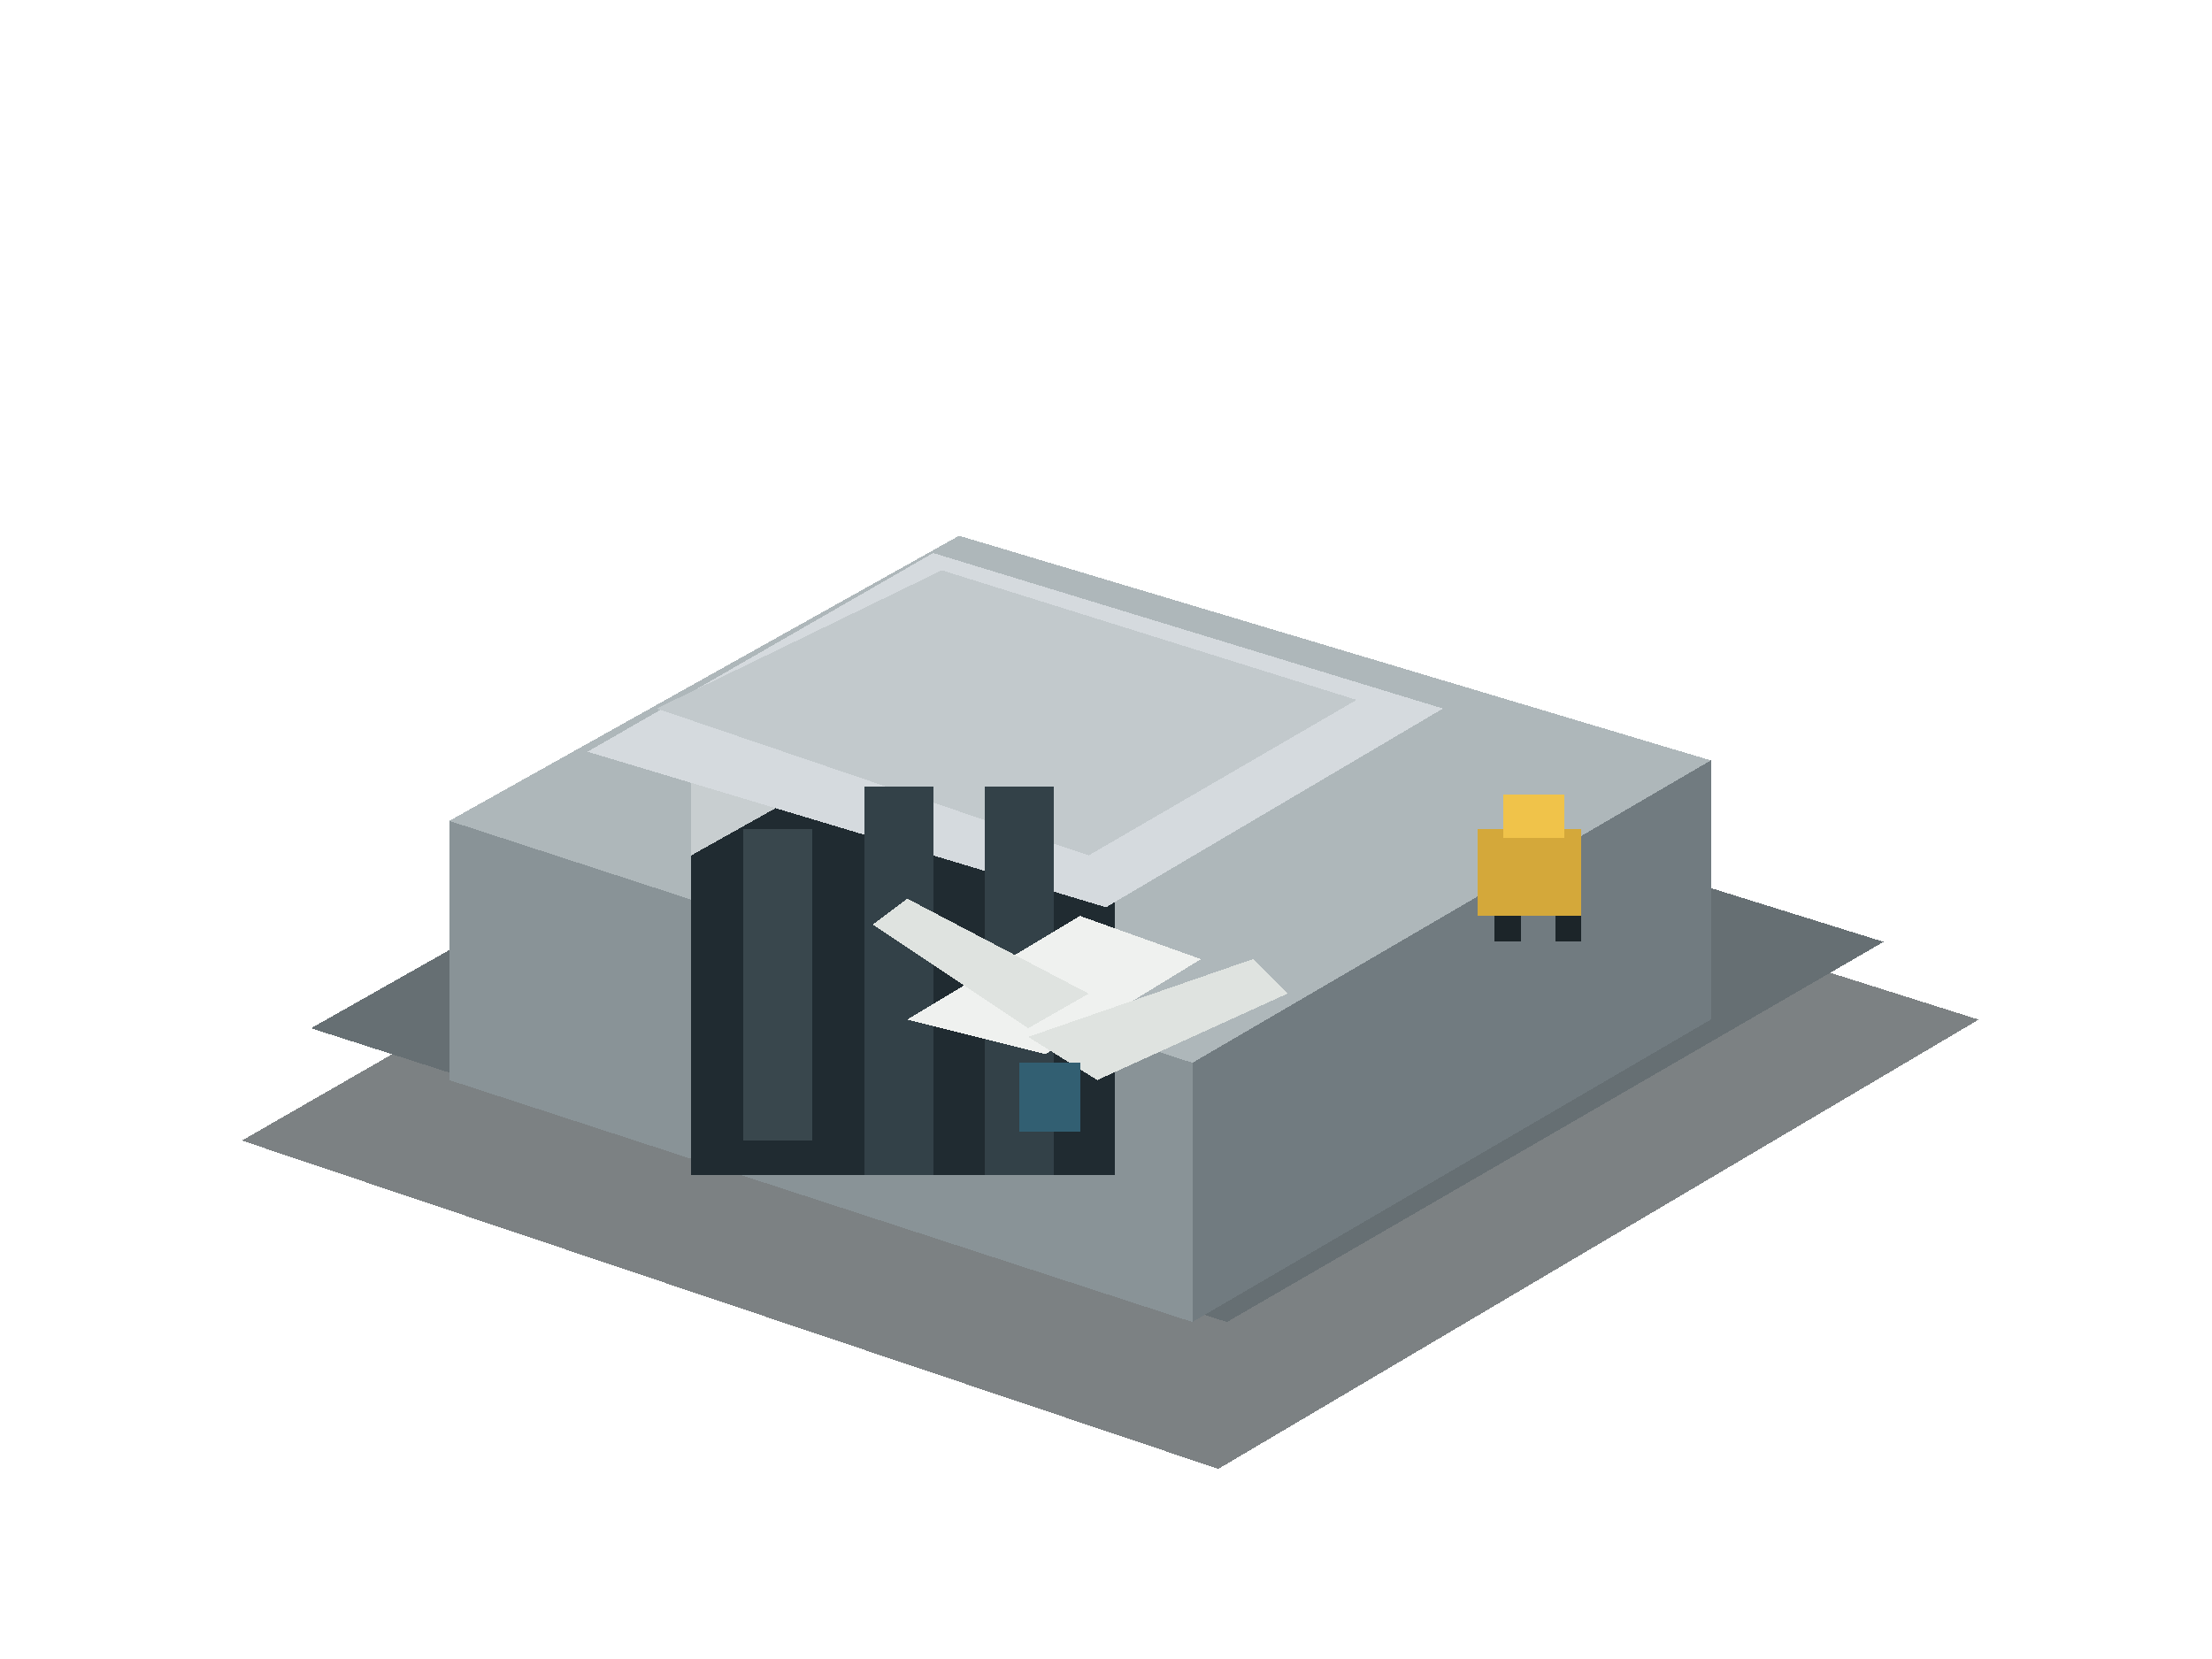
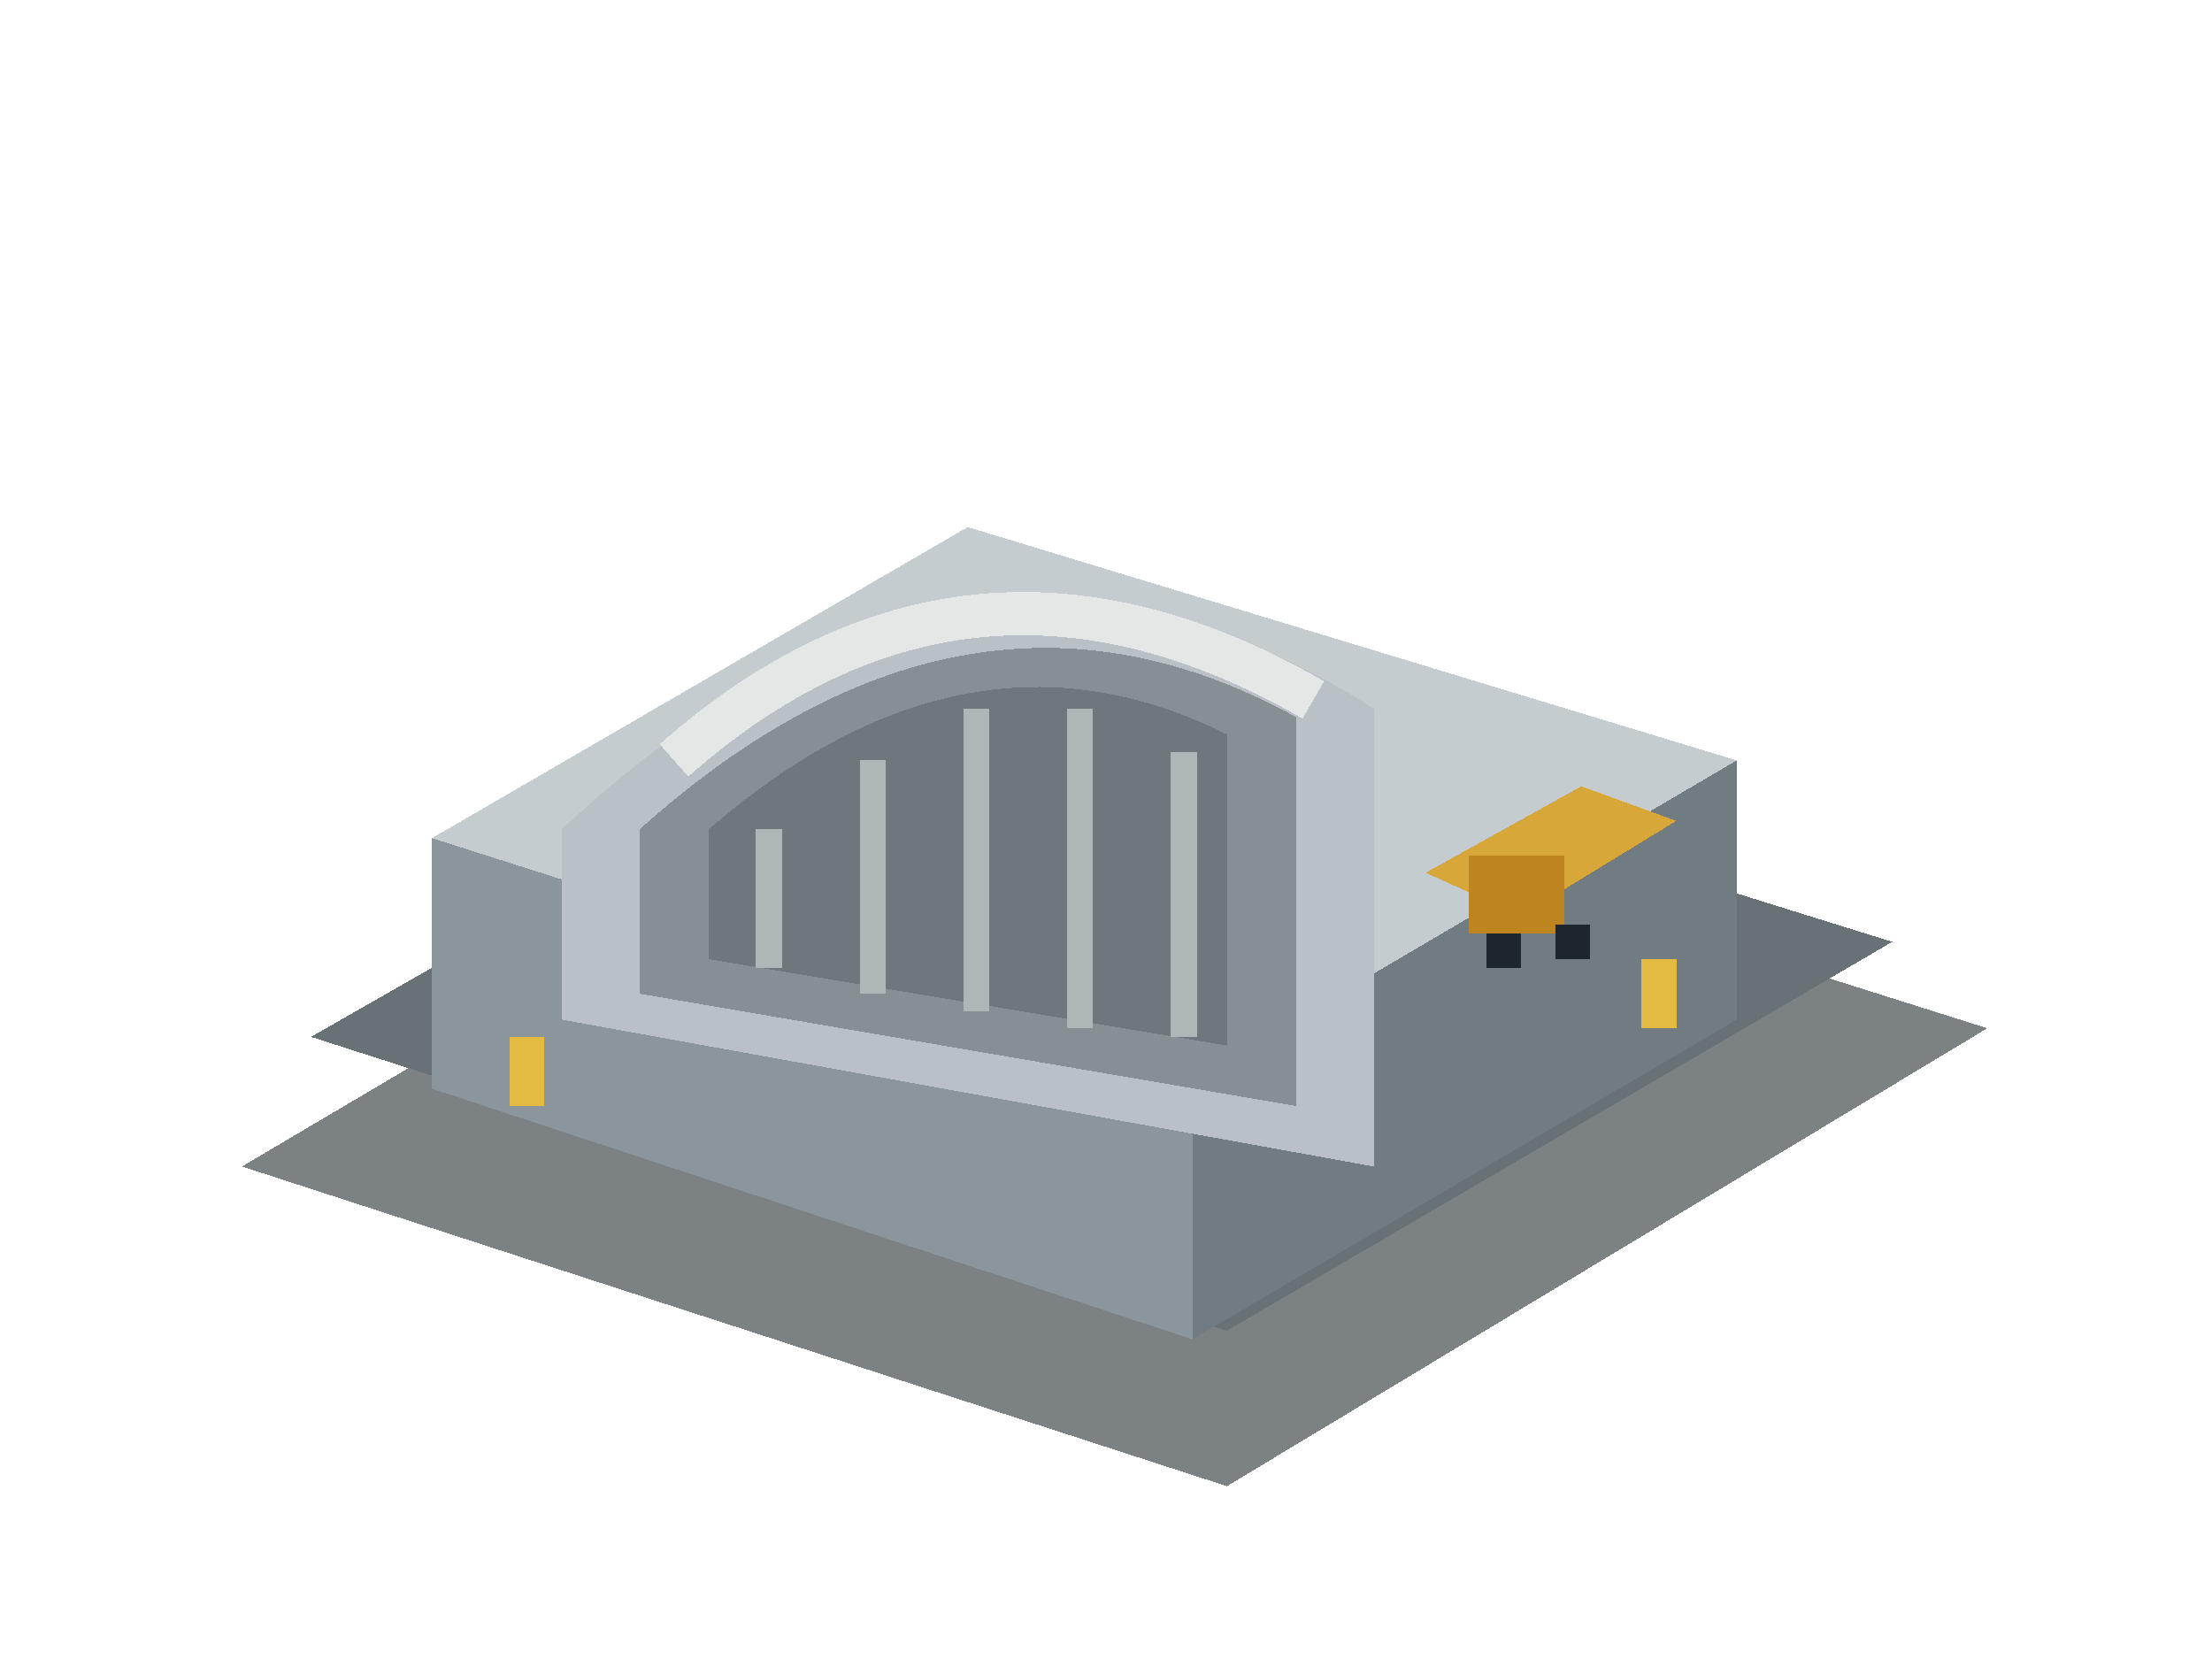
<svg xmlns="http://www.w3.org/2000/svg" width="256" height="192" viewBox="0 0 256 192" shape-rendering="crispEdges">
-   <polygon points="28,132 115,82 229,118 141,170" fill="#111a1e" opacity=".55" />
-   <polygon points="36,119 112,76 218,109 142,153" fill="#666f73" />
-   <polygon points="52,95 111,62 198,88 138,123" fill="#aeb7ba" />
-   <polygon points="52,95 138,123 138,153 52,125" fill="#899397" />
-   <polygon points="138,123 198,88 198,118 138,153" fill="#717b80" />
-   <rect x="80" y="88" width="49" height="48" fill="#202b31" />
-   <polygon points="80,88 105,73 130,81 130,93 105,85 80,99" fill="#c8ced0" />
-   <polygon points="68,87 108,64 167,82 128,105" fill="#d5dade" />
-   <polygon points="76,82 109,66 157,81 126,99" fill="#c2c9cc" />
-   <rect x="86" y="96" width="8" height="36" fill="#39474d" />
-   <rect x="100" y="91" width="8" height="45" fill="#334148" />
-   <rect x="114" y="91" width="8" height="45" fill="#334148" />
-   <polygon points="105,118 125,106 139,111 121,122" fill="#eff1ef" />
-   <polygon points="119,120 145,111 149,115 127,125" fill="#dfe3e0" />
-   <polygon points="119,119 101,107 105,104 126,115" fill="#dfe3e0" />
-   <rect x="118" y="123" width="7" height="8" fill="#325f72" />
-   <rect x="171" y="96" width="12" height="10" fill="#d4a83a" />
-   <rect x="174" y="92" width="7" height="5" fill="#f0c34a" />
-   <rect x="173" y="106" width="3" height="3" fill="#1c2529" />
-   <rect x="180" y="106" width="3" height="3" fill="#1c2529" />
+   <polygon points="28,135 116,83 230,119 142,172" fill="#111a1e" opacity=".55" />
+   <polygon points="36,120 113,76 219,109 142,154" fill="#687176" />
+   <polygon points="50,97 112,61 201,88 138,125" fill="#c5ccd0" />
+   <polygon points="50,97 138,125 138,155 50,126" fill="#8a969b" />
+   <polygon points="138,125 201,88 201,118 138,155" fill="#707c82" />
+   <path d="M65 96 Q112 52 159 82 L159 135 L65 118 Z" fill="#b9c1c6" />
+   <path d="M74 96 Q112 62 150 83 L150 128 L74 115 Z" fill="#858f94" />
+   <path d="M82 96 Q112 70 142 85 L142 121 L82 111 Z" fill="#6d777c" />
+   <path d="M89 96 L89 112 M101 88 L101 115 M113 82 L113 117 M125 82 L125 119 M137 87 L137 120" stroke="#aeb6b8" stroke-width="3" />
+   <path d="M78 88 Q112 58 152 81" fill="none" stroke="#e3e8e7" stroke-width="5" />
+   <polygon points="165,101 183,91 194,95 176,106" fill="#d7a73a" />
+   <rect x="170" y="99" width="11" height="9" fill="#bd8420" />
+   <rect x="172" y="108" width="4" height="4" fill="#1d272b" />
+   <rect x="180" y="107" width="4" height="4" fill="#1d272b" />
+   <rect x="59" y="120" width="4" height="8" fill="#e3bb42" />
+   <rect x="190" y="111" width="4" height="8" fill="#e3bb42" />
</svg>
